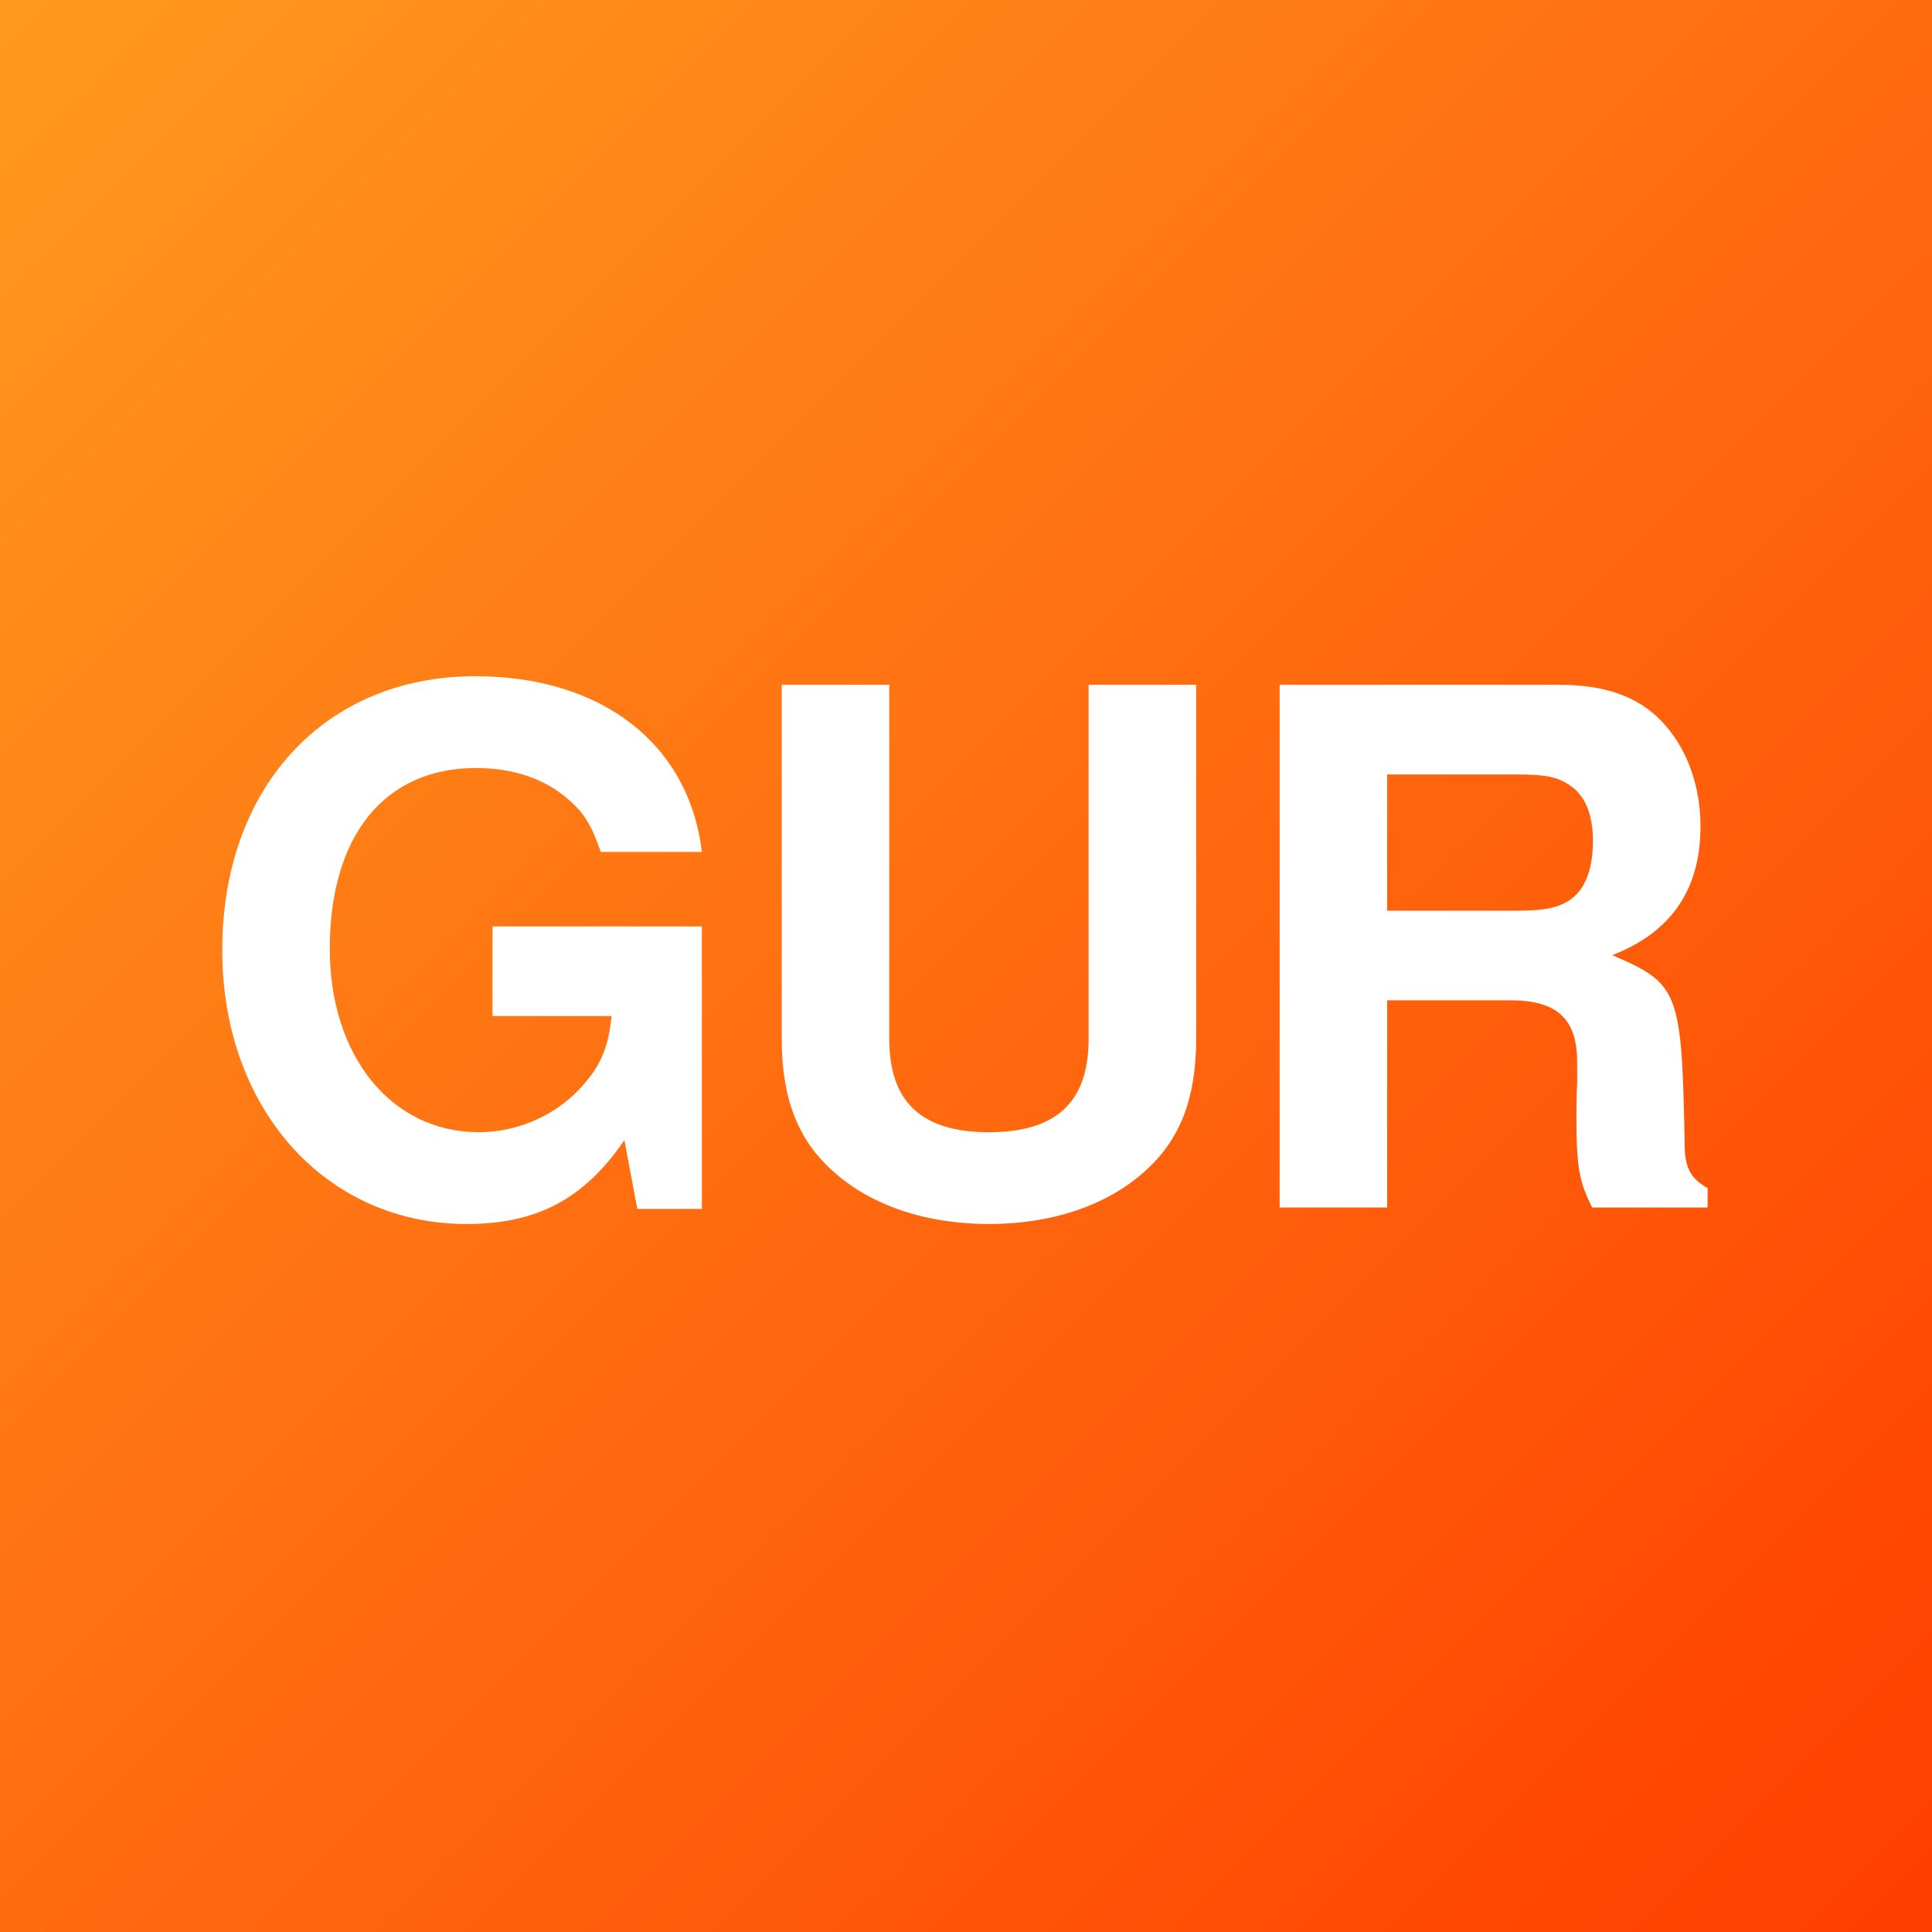
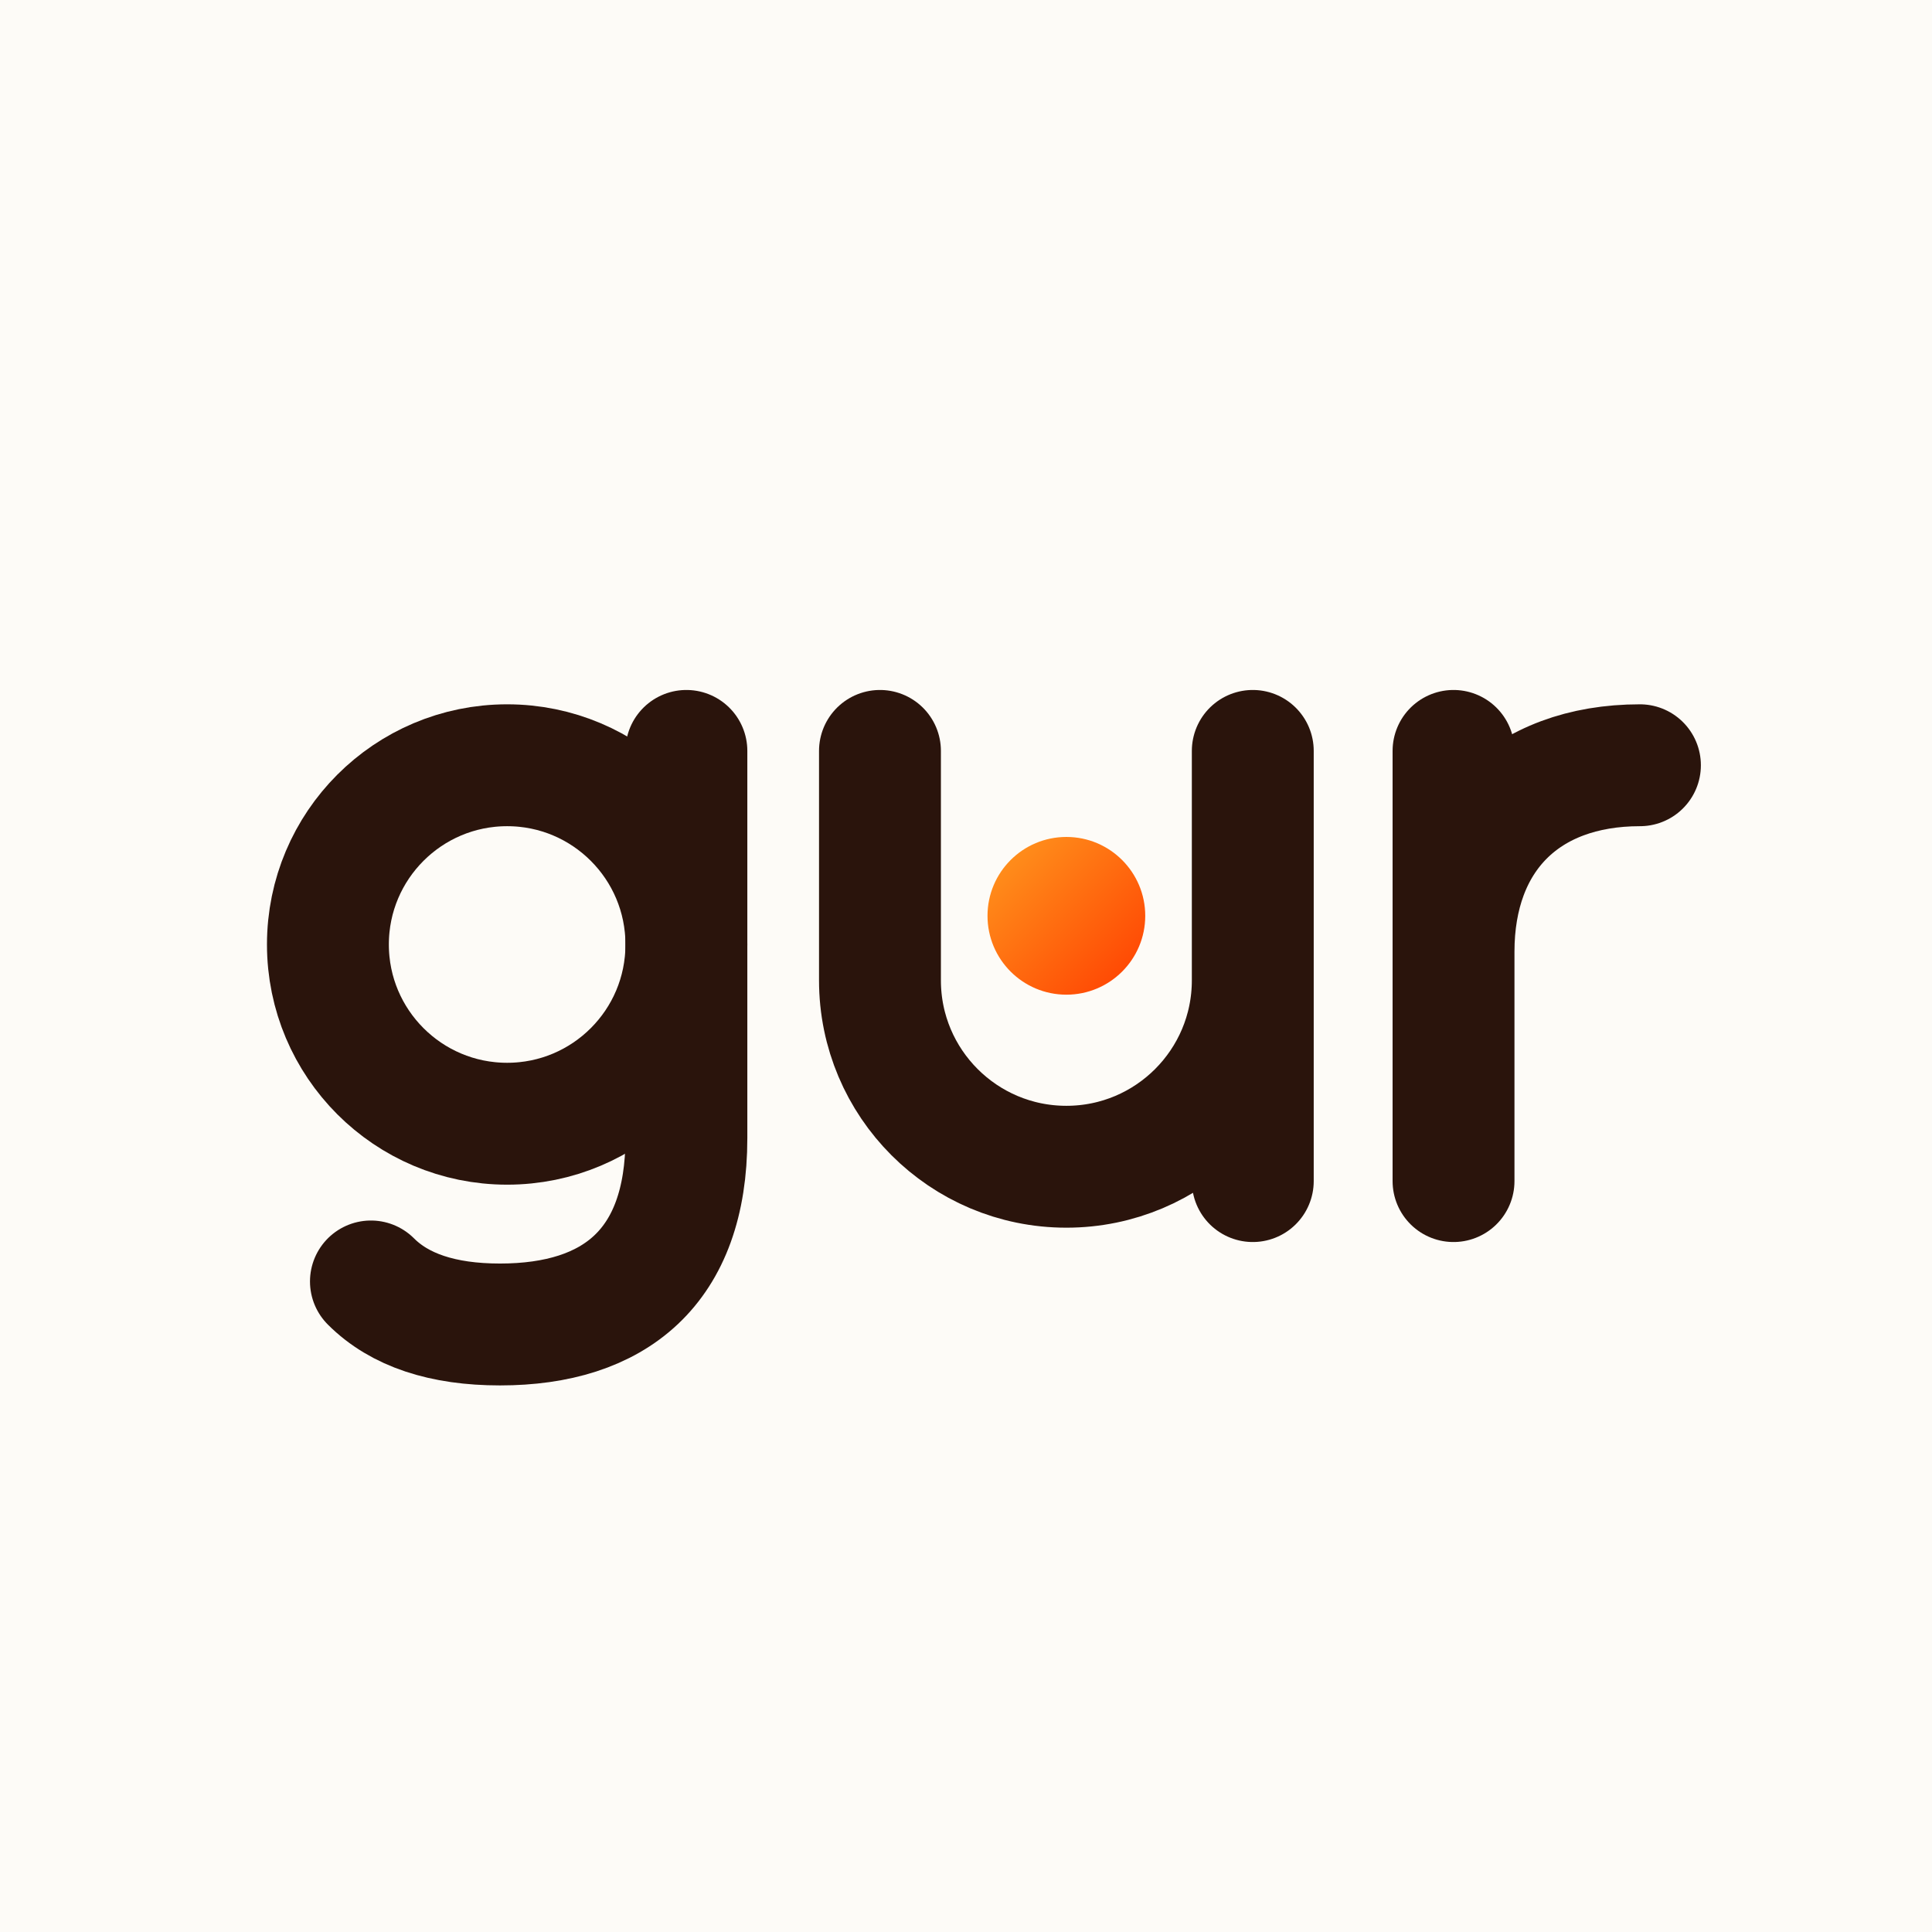
<svg xmlns="http://www.w3.org/2000/svg" viewBox="0 0 512 512">
  <defs>
    <linearGradient id="g" x1="0" y1="0" x2="1" y2="1">
      <stop offset="0" stop-color="#FF9A1F" />
      <stop offset="1" stop-color="#FF3D00" />
    </linearGradient>
  </defs>
-   <rect width="512" height="512" fill="url(#g)" />
-   <text x="256" y="320" text-anchor="middle" font-family="Poppins,Helvetica,Arial,sans-serif" font-weight="800" font-size="190" letter-spacing="-6" fill="#fff">GUR</text>
+   <rect width="512" height="512" fill="#FDFBF7" />
+   <g transform="translate(66 142) scale(1.9)">
+     <g fill="none" stroke="#2A140C" stroke-width="17" stroke-linecap="round" stroke-linejoin="round">
+       <circle cx="36" cy="57" r="25" />
+       <path d="M61 30V84C61 102 51 110 35 110C27 110 21 108 17 104" />
+       <path d="M88 30V62A26 26 0 0 0 140 62M140 30V90" />
+       <path d="M168 30V90M168 58C168 42 178 32 194 32" />
+     </g>
+     <circle cx="114" cy="53" r="11" fill="url(#g)" />
+   </g>
</svg>
